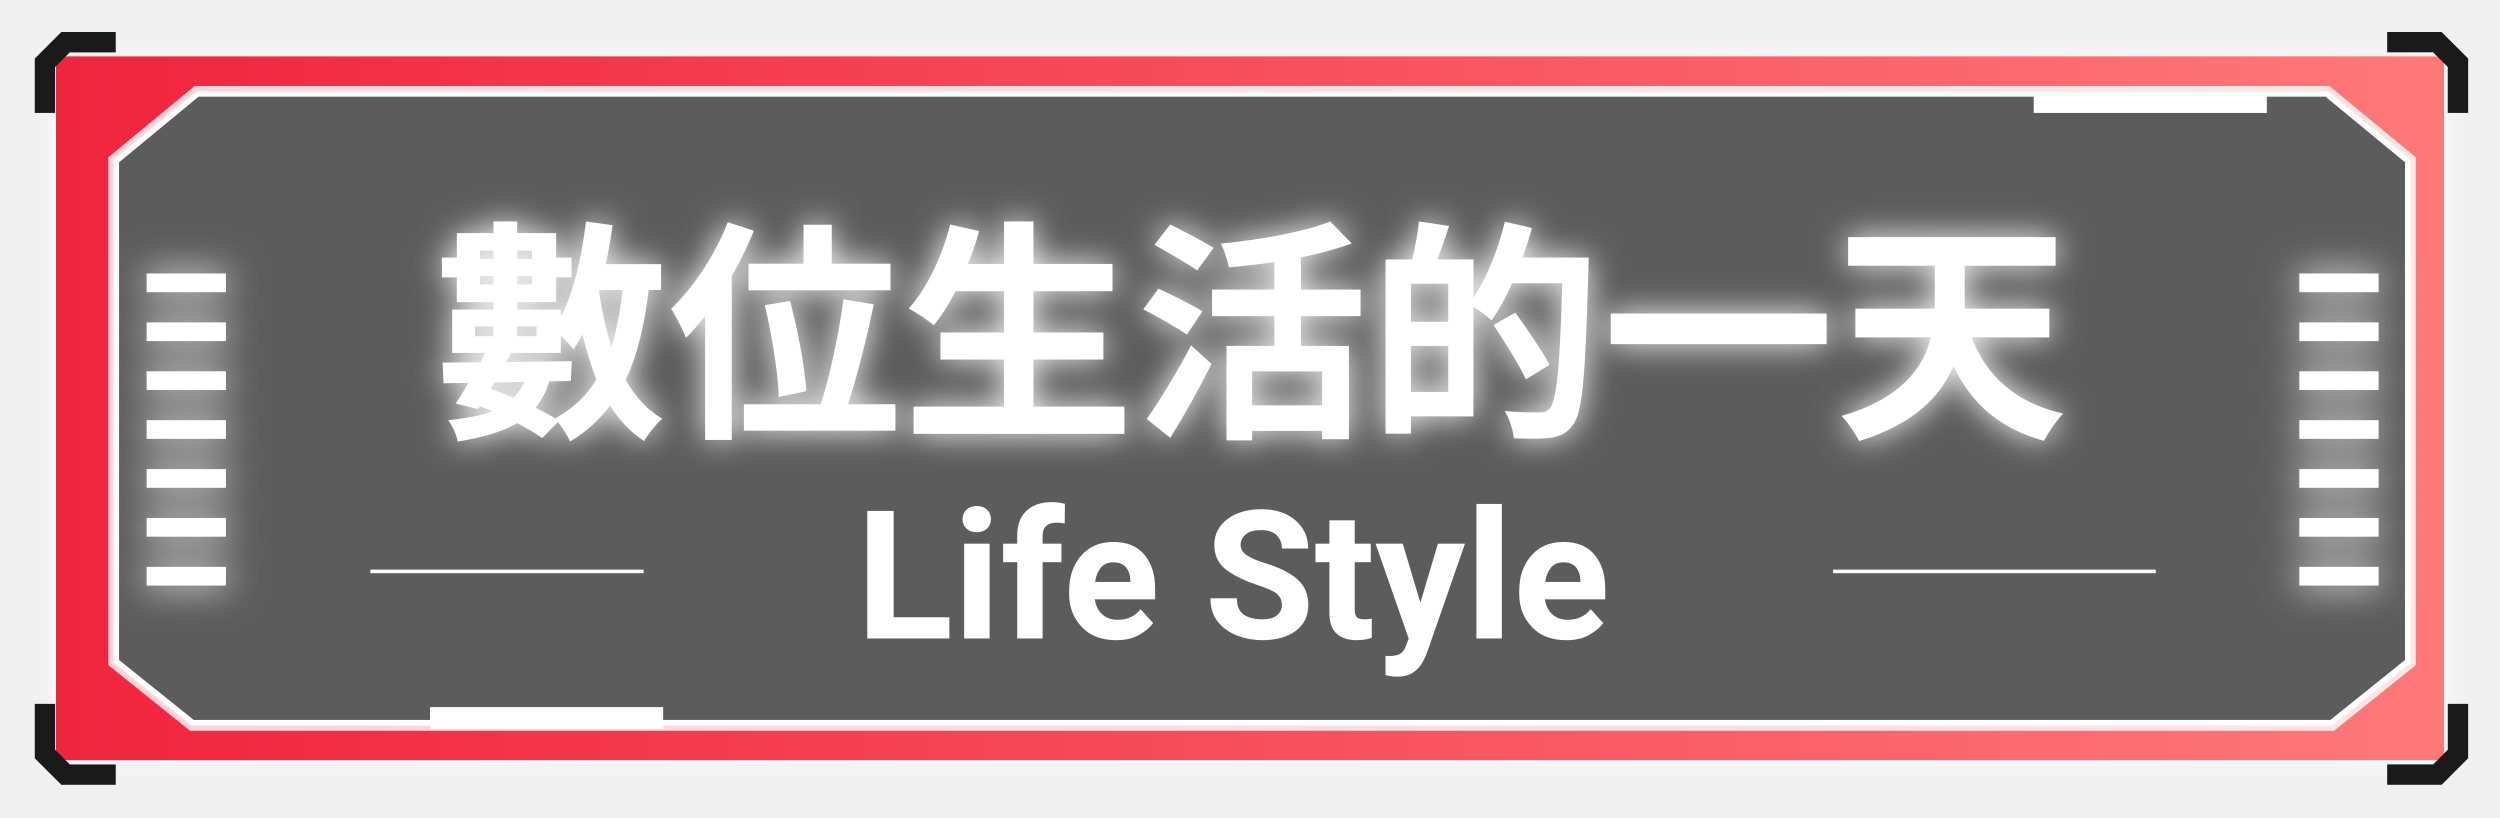
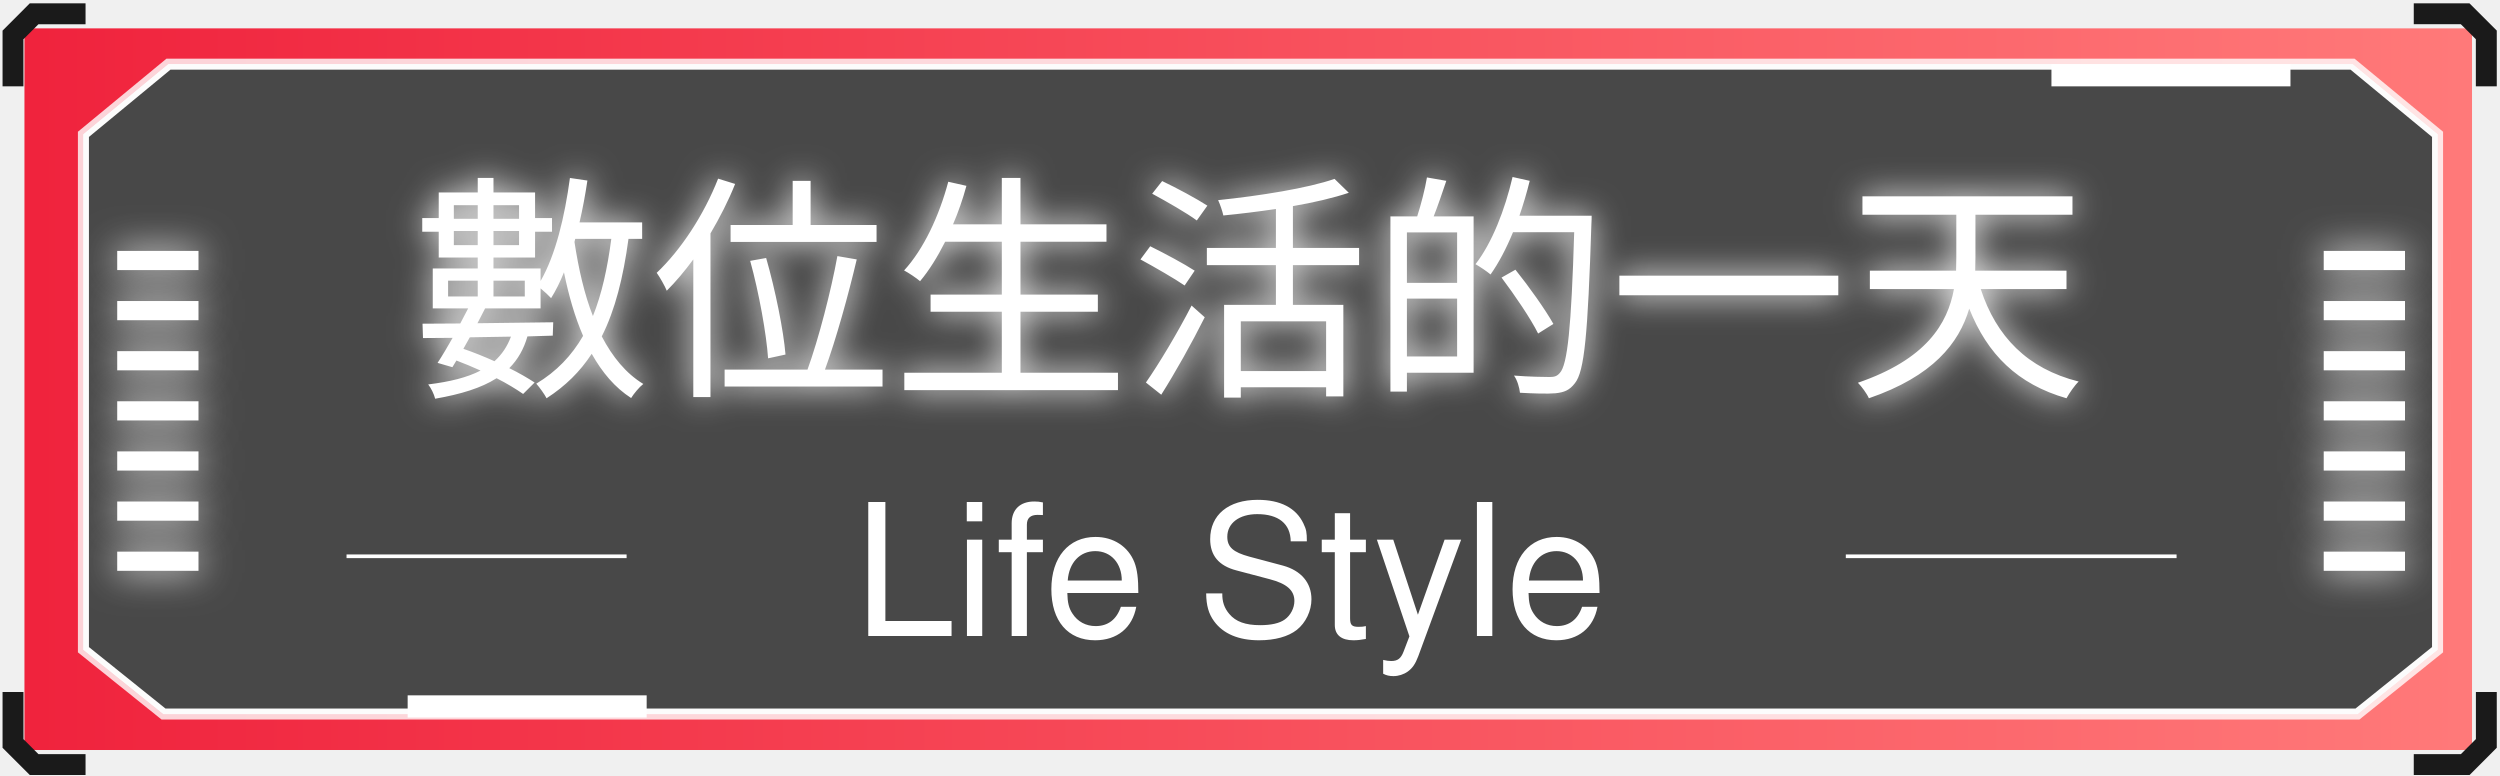
- <svg xmlns="http://www.w3.org/2000/svg" xmlns:xlink="http://www.w3.org/1999/xlink" width="697" height="228" viewBox="0 0 697 228">
+ <svg xmlns="http://www.w3.org/2000/svg" xmlns:xlink="http://www.w3.org/1999/xlink" width="680px" height="211px" viewBox="0 0 680 211" version="1.1">
  <defs>
-     <filter id="prefix__a" width="103.6%" height="112.2%" x="-1.8%" y="-6.1%" filterUnits="objectBoundingBox">
-       <feMorphology in="SourceAlpha" operator="dilate" radius="1" result="shadowSpreadOuter1" />
-       <feOffset in="shadowSpreadOuter1" result="shadowOffsetOuter1" />
-       <feGaussianBlur in="shadowOffsetOuter1" result="shadowBlurOuter1" stdDeviation="3" />
-       <feColorMatrix in="shadowBlurOuter1" values="0 0 0 0 1 0 0 0 0 1 0 0 0 0 1 0 0 0 0.5 0" />
-     </filter>
-     <filter id="prefix__h" width="249.3%" height="732.4%" x="-74.6%" y="-316.2%" filterUnits="objectBoundingBox">
-       <feMorphology in="SourceAlpha" operator="dilate" radius=".5" result="shadowSpreadOuter1" />
-       <feOffset in="shadowSpreadOuter1" result="shadowOffsetOuter1" />
-       <feGaussianBlur in="shadowOffsetOuter1" result="shadowBlurOuter1" stdDeviation="5" />
-       <feColorMatrix in="shadowBlurOuter1" values="0 0 0 0 1 0 0 0 0 1 0 0 0 0 1 0 0 0 0.789 0" />
-     </filter>
-     <filter id="prefix__j" width="249.3%" height="732.4%" x="-74.6%" y="-316.2%" filterUnits="objectBoundingBox">
-       <feMorphology in="SourceAlpha" operator="dilate" radius=".5" result="shadowSpreadOuter1" />
-       <feOffset in="shadowSpreadOuter1" result="shadowOffsetOuter1" />
-       <feGaussianBlur in="shadowOffsetOuter1" result="shadowBlurOuter1" stdDeviation="5" />
-       <feColorMatrix in="shadowBlurOuter1" values="0 0 0 0 1 0 0 0 0 1 0 0 0 0 1 0 0 0 0.789 0" />
-     </filter>
-     <filter id="prefix__l" width="249.3%" height="732.4%" x="-74.6%" y="-316.2%" filterUnits="objectBoundingBox">
-       <feMorphology in="SourceAlpha" operator="dilate" radius=".5" result="shadowSpreadOuter1" />
-       <feOffset in="shadowSpreadOuter1" result="shadowOffsetOuter1" />
-       <feGaussianBlur in="shadowOffsetOuter1" result="shadowBlurOuter1" stdDeviation="5" />
-       <feColorMatrix in="shadowBlurOuter1" values="0 0 0 0 1 0 0 0 0 1 0 0 0 0 1 0 0 0 0.789 0" />
-     </filter>
-     <filter id="prefix__n" width="249.3%" height="732.4%" x="-74.6%" y="-316.2%" filterUnits="objectBoundingBox">
-       <feMorphology in="SourceAlpha" operator="dilate" radius=".5" result="shadowSpreadOuter1" />
-       <feOffset in="shadowSpreadOuter1" result="shadowOffsetOuter1" />
-       <feGaussianBlur in="shadowOffsetOuter1" result="shadowBlurOuter1" stdDeviation="5" />
-       <feColorMatrix in="shadowBlurOuter1" values="0 0 0 0 1 0 0 0 0 1 0 0 0 0 1 0 0 0 0.789 0" />
-     </filter>
-     <filter id="prefix__p" width="249.3%" height="732.4%" x="-74.6%" y="-316.2%" filterUnits="objectBoundingBox">
-       <feMorphology in="SourceAlpha" operator="dilate" radius=".5" result="shadowSpreadOuter1" />
-       <feOffset in="shadowSpreadOuter1" result="shadowOffsetOuter1" />
-       <feGaussianBlur in="shadowOffsetOuter1" result="shadowBlurOuter1" stdDeviation="5" />
-       <feColorMatrix in="shadowBlurOuter1" values="0 0 0 0 1 0 0 0 0 1 0 0 0 0 1 0 0 0 0.789 0" />
-     </filter>
-     <filter id="prefix__r" width="249.3%" height="732.4%" x="-74.6%" y="-316.2%" filterUnits="objectBoundingBox">
-       <feMorphology in="SourceAlpha" operator="dilate" radius=".5" result="shadowSpreadOuter1" />
-       <feOffset in="shadowSpreadOuter1" result="shadowOffsetOuter1" />
-       <feGaussianBlur in="shadowOffsetOuter1" result="shadowBlurOuter1" stdDeviation="5" />
-       <feColorMatrix in="shadowBlurOuter1" values="0 0 0 0 1 0 0 0 0 1 0 0 0 0 1 0 0 0 0.789 0" />
-     </filter>
-     <filter id="prefix__t" width="249.3%" height="732.4%" x="-74.6%" y="-316.2%" filterUnits="objectBoundingBox">
-       <feMorphology in="SourceAlpha" operator="dilate" radius=".5" result="shadowSpreadOuter1" />
-       <feOffset in="shadowSpreadOuter1" result="shadowOffsetOuter1" />
-       <feGaussianBlur in="shadowOffsetOuter1" result="shadowBlurOuter1" stdDeviation="5" />
-       <feColorMatrix in="shadowBlurOuter1" values="0 0 0 0 1 0 0 0 0 1 0 0 0 0 1 0 0 0 0.789 0" />
-     </filter>
-     <filter id="prefix__v" width="249.3%" height="732.4%" x="-74.6%" y="-316.2%" filterUnits="objectBoundingBox">
-       <feMorphology in="SourceAlpha" operator="dilate" radius=".5" result="shadowSpreadOuter1" />
-       <feOffset in="shadowSpreadOuter1" result="shadowOffsetOuter1" />
-       <feGaussianBlur in="shadowOffsetOuter1" result="shadowBlurOuter1" stdDeviation="5" />
-       <feColorMatrix in="shadowBlurOuter1" values="0 0 0 0 1 0 0 0 0 1 0 0 0 0 1 0 0 0 0.789 0" />
-     </filter>
-     <filter id="prefix__x" width="249.3%" height="732.4%" x="-74.6%" y="-316.2%" filterUnits="objectBoundingBox">
-       <feMorphology in="SourceAlpha" operator="dilate" radius=".5" result="shadowSpreadOuter1" />
-       <feOffset in="shadowSpreadOuter1" result="shadowOffsetOuter1" />
-       <feGaussianBlur in="shadowOffsetOuter1" result="shadowBlurOuter1" stdDeviation="5" />
-       <feColorMatrix in="shadowBlurOuter1" values="0 0 0 0 1 0 0 0 0 1 0 0 0 0 1 0 0 0 0.789 0" />
-     </filter>
-     <filter id="prefix__z" width="249.3%" height="732.4%" x="-74.6%" y="-316.2%" filterUnits="objectBoundingBox">
-       <feMorphology in="SourceAlpha" operator="dilate" radius=".5" result="shadowSpreadOuter1" />
-       <feOffset in="shadowSpreadOuter1" result="shadowOffsetOuter1" />
-       <feGaussianBlur in="shadowOffsetOuter1" result="shadowBlurOuter1" stdDeviation="5" />
-       <feColorMatrix in="shadowBlurOuter1" values="0 0 0 0 1 0 0 0 0 1 0 0 0 0 1 0 0 0 0.789 0" />
-     </filter>
-     <filter id="prefix__B" width="249.3%" height="732.4%" x="-74.6%" y="-316.2%" filterUnits="objectBoundingBox">
-       <feMorphology in="SourceAlpha" operator="dilate" radius=".5" result="shadowSpreadOuter1" />
-       <feOffset in="shadowSpreadOuter1" result="shadowOffsetOuter1" />
-       <feGaussianBlur in="shadowOffsetOuter1" result="shadowBlurOuter1" stdDeviation="5" />
-       <feColorMatrix in="shadowBlurOuter1" values="0 0 0 0 1 0 0 0 0 1 0 0 0 0 1 0 0 0 0.789 0" />
-     </filter>
-     <filter id="prefix__D" width="249.3%" height="732.4%" x="-74.6%" y="-316.2%" filterUnits="objectBoundingBox">
-       <feMorphology in="SourceAlpha" operator="dilate" radius=".5" result="shadowSpreadOuter1" />
-       <feOffset in="shadowSpreadOuter1" result="shadowOffsetOuter1" />
-       <feGaussianBlur in="shadowOffsetOuter1" result="shadowBlurOuter1" stdDeviation="5" />
-       <feColorMatrix in="shadowBlurOuter1" values="0 0 0 0 1 0 0 0 0 1 0 0 0 0 1 0 0 0 0.789 0" />
-     </filter>
-     <filter id="prefix__F" width="249.3%" height="732.4%" x="-74.6%" y="-316.2%" filterUnits="objectBoundingBox">
-       <feMorphology in="SourceAlpha" operator="dilate" radius=".5" result="shadowSpreadOuter1" />
-       <feOffset in="shadowSpreadOuter1" result="shadowOffsetOuter1" />
-       <feGaussianBlur in="shadowOffsetOuter1" result="shadowBlurOuter1" stdDeviation="5" />
-       <feColorMatrix in="shadowBlurOuter1" values="0 0 0 0 1 0 0 0 0 1 0 0 0 0 1 0 0 0 0.789 0" />
-     </filter>
-     <filter id="prefix__H" width="249.3%" height="732.4%" x="-74.6%" y="-316.2%" filterUnits="objectBoundingBox">
-       <feMorphology in="SourceAlpha" operator="dilate" radius=".5" result="shadowSpreadOuter1" />
-       <feOffset in="shadowSpreadOuter1" result="shadowOffsetOuter1" />
-       <feGaussianBlur in="shadowOffsetOuter1" result="shadowBlurOuter1" stdDeviation="5" />
-       <feColorMatrix in="shadowBlurOuter1" values="0 0 0 0 1 0 0 0 0 1 0 0 0 0 1 0 0 0 0.789 0" />
-     </filter>
-     <filter id="prefix__J" width="105.9%" height="128.1%" x="-3%" y="-14.1%" filterUnits="objectBoundingBox">
-       <feOffset in="SourceAlpha" result="shadowOffsetOuter1" />
-       <feGaussianBlur in="shadowOffsetOuter1" result="shadowBlurOuter1" stdDeviation="4.5" />
-       <feColorMatrix in="shadowBlurOuter1" values="0 0 0 0 1 0 0 0 0 1 0 0 0 0 1 0 0 0 0.959 0" />
-     </filter>
-     <path id="prefix__b" d="M0.242 197.439L666.58 197.439 666.58 0.663 0.242 0.663z" />
-     <path id="prefix__e" d="M657.015 169.722l-21.789 17.499H38.48l-21.789-17.499V29.541l23.126-19.086h594.072l23.126 19.086v140.181zM.599 197.012h665.814V.664H.599v196.348z" />
-     <path id="prefix__i" d="M632.051 73.464L654.159 73.464 654.159 68.246 632.051 68.246z" />
-     <path id="prefix__k" d="M632.051 87.097L654.159 87.097 654.159 81.879 632.051 81.879z" />
-     <path id="prefix__m" d="M632.051 100.73L654.159 100.73 654.159 95.512 632.051 95.512z" />
-     <path id="prefix__o" d="M632.051 114.363L654.159 114.363 654.159 109.145 632.051 109.145z" />
-     <path id="prefix__q" d="M632.051 127.996L654.159 127.996 654.159 122.778 632.051 122.778z" />
-     <path id="prefix__s" d="M31.883 73.464L53.99 73.464 53.99 68.246 31.883 68.246z" />
-     <path id="prefix__u" d="M31.883 87.097L53.99 87.097 53.99 81.879 31.883 81.879z" />
-     <path id="prefix__w" d="M31.883 100.73L53.99 100.73 53.99 95.512 31.883 95.512z" />
-     <path id="prefix__y" d="M31.883 114.363L53.99 114.363 53.99 109.145 31.883 109.145z" />
-     <path id="prefix__A" d="M31.883 127.996L53.99 127.996 53.99 122.778 31.883 122.778z" />
-     <path id="prefix__C" d="M632.051 141.629L654.159 141.629 654.159 136.411 632.051 136.411z" />
-     <path id="prefix__E" d="M632.051 155.262L654.159 155.262 654.159 150.044 632.051 150.044z" />
-     <path id="prefix__G" d="M31.883 141.629L53.99 141.629 53.99 136.411 31.883 136.411z" />
-     <path id="prefix__I" d="M31.883 155.262L53.99 155.262 53.99 150.044 31.883 150.044z" />
-     <linearGradient id="prefix__c" x1="50%" x2="50%" y1="104.263%" y2="14.438%">
-       <stop offset="0%" stop-color="#FFF" />
-       <stop offset="100%" stop-color="#FFF" />
+     <path d="M657.015,169.722 L635.226,187.221 L349.489,187.221 L38.48,187.221 L16.691,169.722 L16.691,29.541 L39.817,10.455 L349.489,10.455 L633.889,10.455 L657.015,29.541 L657.015,169.722 Z M0.599,197.012 L666.413,197.012 L666.413,0.664 L0.599,0.664 L0.599,197.012 Z" id="path-1" />
+     <linearGradient x1="-4.95633916e-05%" y1="50%" x2="100%" y2="50%" id="linearGradient-3">
+       <stop stop-color="#F0233D" offset="0%" />
+       <stop stop-color="#FF7979" offset="100%" />
    </linearGradient>
-     <linearGradient id="prefix__d" x1="50%" x2="50%" y1="-116.986%" y2="64.932%">
-       <stop offset="0%" stop-color="#FFF" />
-       <stop offset="100%" stop-color="#FFF" />
-     </linearGradient>
-     <linearGradient id="prefix__f" x1="0%" x2="100%" y1="50%" y2="50%">
-       <stop offset="0%" stop-color="#F0233D" />
-       <stop offset="100%" stop-color="#FF7979" />
-     </linearGradient>
-     <text id="prefix__K" fill="#FFF" font-family="NotoSansTC-Bold, Noto Sans TC Bold" font-size="65" font-weight="bold" letter-spacing=".07">
-       <tspan x="121.256" y="117">數位生活的一天</tspan>
+     <polygon id="path-4" points="632.051 73.464 654.159 73.464 654.159 68.246 632.051 68.246" />
+     <filter x="-74.6%" y="-316.2%" width="249.3%" height="732.4%" filterUnits="objectBoundingBox" id="filter-5">
+       <feMorphology radius="0.5" operator="dilate" in="SourceAlpha" result="shadowSpreadOuter1" />
+       <feOffset dx="0" dy="0" in="shadowSpreadOuter1" result="shadowOffsetOuter1" />
+       <feGaussianBlur stdDeviation="5" in="shadowOffsetOuter1" result="shadowBlurOuter1" />
+       <feColorMatrix values="0 0 0 0 1   0 0 0 0 1   0 0 0 0 1  0 0 0 0.789 0" type="matrix" in="shadowBlurOuter1" />
+     </filter>
+     <polygon id="path-6" points="632.051 87.097 654.159 87.097 654.159 81.879 632.051 81.879" />
+     <filter x="-74.6%" y="-316.2%" width="249.3%" height="732.4%" filterUnits="objectBoundingBox" id="filter-7">
+       <feMorphology radius="0.5" operator="dilate" in="SourceAlpha" result="shadowSpreadOuter1" />
+       <feOffset dx="0" dy="0" in="shadowSpreadOuter1" result="shadowOffsetOuter1" />
+       <feGaussianBlur stdDeviation="5" in="shadowOffsetOuter1" result="shadowBlurOuter1" />
+       <feColorMatrix values="0 0 0 0 1   0 0 0 0 1   0 0 0 0 1  0 0 0 0.789 0" type="matrix" in="shadowBlurOuter1" />
+     </filter>
+     <polygon id="path-8" points="632.051 100.73 654.159 100.73 654.159 95.512 632.051 95.512" />
+     <filter x="-74.6%" y="-316.2%" width="249.3%" height="732.4%" filterUnits="objectBoundingBox" id="filter-9">
+       <feMorphology radius="0.5" operator="dilate" in="SourceAlpha" result="shadowSpreadOuter1" />
+       <feOffset dx="0" dy="0" in="shadowSpreadOuter1" result="shadowOffsetOuter1" />
+       <feGaussianBlur stdDeviation="5" in="shadowOffsetOuter1" result="shadowBlurOuter1" />
+       <feColorMatrix values="0 0 0 0 1   0 0 0 0 1   0 0 0 0 1  0 0 0 0.789 0" type="matrix" in="shadowBlurOuter1" />
+     </filter>
+     <polygon id="path-10" points="632.051 114.363 654.159 114.363 654.159 109.145 632.051 109.145" />
+     <filter x="-74.6%" y="-316.2%" width="249.3%" height="732.4%" filterUnits="objectBoundingBox" id="filter-11">
+       <feMorphology radius="0.5" operator="dilate" in="SourceAlpha" result="shadowSpreadOuter1" />
+       <feOffset dx="0" dy="0" in="shadowSpreadOuter1" result="shadowOffsetOuter1" />
+       <feGaussianBlur stdDeviation="5" in="shadowOffsetOuter1" result="shadowBlurOuter1" />
+       <feColorMatrix values="0 0 0 0 1   0 0 0 0 1   0 0 0 0 1  0 0 0 0.789 0" type="matrix" in="shadowBlurOuter1" />
+     </filter>
+     <polygon id="path-12" points="632.051 127.996 654.159 127.996 654.159 122.778 632.051 122.778" />
+     <filter x="-74.6%" y="-316.2%" width="249.3%" height="732.4%" filterUnits="objectBoundingBox" id="filter-13">
+       <feMorphology radius="0.5" operator="dilate" in="SourceAlpha" result="shadowSpreadOuter1" />
+       <feOffset dx="0" dy="0" in="shadowSpreadOuter1" result="shadowOffsetOuter1" />
+       <feGaussianBlur stdDeviation="5" in="shadowOffsetOuter1" result="shadowBlurOuter1" />
+       <feColorMatrix values="0 0 0 0 1   0 0 0 0 1   0 0 0 0 1  0 0 0 0.789 0" type="matrix" in="shadowBlurOuter1" />
+     </filter>
+     <polygon id="path-14" points="31.883 73.464 53.99 73.464 53.99 68.246 31.883 68.246" />
+     <filter x="-74.6%" y="-316.2%" width="249.3%" height="732.4%" filterUnits="objectBoundingBox" id="filter-15">
+       <feMorphology radius="0.5" operator="dilate" in="SourceAlpha" result="shadowSpreadOuter1" />
+       <feOffset dx="0" dy="0" in="shadowSpreadOuter1" result="shadowOffsetOuter1" />
+       <feGaussianBlur stdDeviation="5" in="shadowOffsetOuter1" result="shadowBlurOuter1" />
+       <feColorMatrix values="0 0 0 0 1   0 0 0 0 1   0 0 0 0 1  0 0 0 0.789 0" type="matrix" in="shadowBlurOuter1" />
+     </filter>
+     <polygon id="path-16" points="31.883 87.097 53.99 87.097 53.99 81.879 31.883 81.879" />
+     <filter x="-74.6%" y="-316.2%" width="249.3%" height="732.4%" filterUnits="objectBoundingBox" id="filter-17">
+       <feMorphology radius="0.5" operator="dilate" in="SourceAlpha" result="shadowSpreadOuter1" />
+       <feOffset dx="0" dy="0" in="shadowSpreadOuter1" result="shadowOffsetOuter1" />
+       <feGaussianBlur stdDeviation="5" in="shadowOffsetOuter1" result="shadowBlurOuter1" />
+       <feColorMatrix values="0 0 0 0 1   0 0 0 0 1   0 0 0 0 1  0 0 0 0.789 0" type="matrix" in="shadowBlurOuter1" />
+     </filter>
+     <polygon id="path-18" points="31.883 100.73 53.99 100.73 53.99 95.512 31.883 95.512" />
+     <filter x="-74.6%" y="-316.2%" width="249.3%" height="732.4%" filterUnits="objectBoundingBox" id="filter-19">
+       <feMorphology radius="0.5" operator="dilate" in="SourceAlpha" result="shadowSpreadOuter1" />
+       <feOffset dx="0" dy="0" in="shadowSpreadOuter1" result="shadowOffsetOuter1" />
+       <feGaussianBlur stdDeviation="5" in="shadowOffsetOuter1" result="shadowBlurOuter1" />
+       <feColorMatrix values="0 0 0 0 1   0 0 0 0 1   0 0 0 0 1  0 0 0 0.789 0" type="matrix" in="shadowBlurOuter1" />
+     </filter>
+     <polygon id="path-20" points="31.883 114.363 53.99 114.363 53.99 109.145 31.883 109.145" />
+     <filter x="-74.6%" y="-316.2%" width="249.3%" height="732.4%" filterUnits="objectBoundingBox" id="filter-21">
+       <feMorphology radius="0.5" operator="dilate" in="SourceAlpha" result="shadowSpreadOuter1" />
+       <feOffset dx="0" dy="0" in="shadowSpreadOuter1" result="shadowOffsetOuter1" />
+       <feGaussianBlur stdDeviation="5" in="shadowOffsetOuter1" result="shadowBlurOuter1" />
+       <feColorMatrix values="0 0 0 0 1   0 0 0 0 1   0 0 0 0 1  0 0 0 0.789 0" type="matrix" in="shadowBlurOuter1" />
+     </filter>
+     <polygon id="path-22" points="31.883 127.996 53.99 127.996 53.99 122.778 31.883 122.778" />
+     <filter x="-74.6%" y="-316.2%" width="249.3%" height="732.4%" filterUnits="objectBoundingBox" id="filter-23">
+       <feMorphology radius="0.5" operator="dilate" in="SourceAlpha" result="shadowSpreadOuter1" />
+       <feOffset dx="0" dy="0" in="shadowSpreadOuter1" result="shadowOffsetOuter1" />
+       <feGaussianBlur stdDeviation="5" in="shadowOffsetOuter1" result="shadowBlurOuter1" />
+       <feColorMatrix values="0 0 0 0 1   0 0 0 0 1   0 0 0 0 1  0 0 0 0.789 0" type="matrix" in="shadowBlurOuter1" />
+     </filter>
+     <polygon id="path-24" points="632.051 141.629 654.159 141.629 654.159 136.411 632.051 136.411" />
+     <filter x="-74.6%" y="-316.2%" width="249.3%" height="732.4%" filterUnits="objectBoundingBox" id="filter-25">
+       <feMorphology radius="0.5" operator="dilate" in="SourceAlpha" result="shadowSpreadOuter1" />
+       <feOffset dx="0" dy="0" in="shadowSpreadOuter1" result="shadowOffsetOuter1" />
+       <feGaussianBlur stdDeviation="5" in="shadowOffsetOuter1" result="shadowBlurOuter1" />
+       <feColorMatrix values="0 0 0 0 1   0 0 0 0 1   0 0 0 0 1  0 0 0 0.789 0" type="matrix" in="shadowBlurOuter1" />
+     </filter>
+     <polygon id="path-26" points="632.051 155.262 654.159 155.262 654.159 150.044 632.051 150.044" />
+     <filter x="-74.6%" y="-316.2%" width="249.3%" height="732.4%" filterUnits="objectBoundingBox" id="filter-27">
+       <feMorphology radius="0.5" operator="dilate" in="SourceAlpha" result="shadowSpreadOuter1" />
+       <feOffset dx="0" dy="0" in="shadowSpreadOuter1" result="shadowOffsetOuter1" />
+       <feGaussianBlur stdDeviation="5" in="shadowOffsetOuter1" result="shadowBlurOuter1" />
+       <feColorMatrix values="0 0 0 0 1   0 0 0 0 1   0 0 0 0 1  0 0 0 0.789 0" type="matrix" in="shadowBlurOuter1" />
+     </filter>
+     <polygon id="path-28" points="31.883 141.629 53.99 141.629 53.99 136.411 31.883 136.411" />
+     <filter x="-74.6%" y="-316.2%" width="249.3%" height="732.4%" filterUnits="objectBoundingBox" id="filter-29">
+       <feMorphology radius="0.5" operator="dilate" in="SourceAlpha" result="shadowSpreadOuter1" />
+       <feOffset dx="0" dy="0" in="shadowSpreadOuter1" result="shadowOffsetOuter1" />
+       <feGaussianBlur stdDeviation="5" in="shadowOffsetOuter1" result="shadowBlurOuter1" />
+       <feColorMatrix values="0 0 0 0 1   0 0 0 0 1   0 0 0 0 1  0 0 0 0.789 0" type="matrix" in="shadowBlurOuter1" />
+     </filter>
+     <polygon id="path-30" points="31.883 155.262 53.99 155.262 53.99 150.044 31.883 150.044" />
+     <filter x="-74.6%" y="-316.2%" width="249.3%" height="732.4%" filterUnits="objectBoundingBox" id="filter-31">
+       <feMorphology radius="0.5" operator="dilate" in="SourceAlpha" result="shadowSpreadOuter1" />
+       <feOffset dx="0" dy="0" in="shadowSpreadOuter1" result="shadowOffsetOuter1" />
+       <feGaussianBlur stdDeviation="5" in="shadowOffsetOuter1" result="shadowBlurOuter1" />
+       <feColorMatrix values="0 0 0 0 1   0 0 0 0 1   0 0 0 0 1  0 0 0 0.789 0" type="matrix" in="shadowBlurOuter1" />
+     </filter>
+     <text id="text-32" font-family="PingFangTC-Regular, PingFang TC" font-size="65" font-weight="normal" letter-spacing="0.07" fill="#FFFFFF">
+       <tspan x="112.256" y="103">數位生活的一天</tspan>
    </text>
+     <filter x="-3.0%" y="-14.8%" width="105.9%" height="129.7%" filterUnits="objectBoundingBox" id="filter-33">
+       <feOffset dx="0" dy="0" in="SourceAlpha" result="shadowOffsetOuter1" />
+       <feGaussianBlur stdDeviation="4.5" in="shadowOffsetOuter1" result="shadowBlurOuter1" />
+       <feColorMatrix values="0 0 0 0 1   0 0 0 0 1   0 0 0 0 1  0 0 0 0.959 0" type="matrix" in="shadowBlurOuter1" />
+     </filter>
  </defs>
-   <g fill="none" fill-rule="evenodd">
-     <g>
-       <g transform="translate(9 8) translate(6 7)">
-         <use fill="#000" filter="url(#prefix__a)" xlink:href="#prefix__b" />
-         <use fill="url(#prefix__c)" xlink:href="#prefix__b" />
-         <path fill="url(#prefix__d)" d="M0.242 197.439L666.58 197.439 666.58 0.663 0.242 0.663z" />
+   <g id="design" stroke="none" stroke-width="1" fill="none" fill-rule="evenodd">
+     <g id="btn/primary" transform="translate(-9, -8)">
+       <g transform="translate(9, 8)">
+         <g id="bg">
+           <g id="Group-6" transform="translate(6, 7)" />
+           <g id="Group-9" transform="translate(6, 7)">
+             <mask id="mask-2" fill="white">
+               <use xlink:href="#path-1" />
+             </mask>
+             <g id="Clip-8" />
+             <path d="M657.015,169.722 L635.226,187.221 L349.489,187.221 L38.48,187.221 L16.691,169.722 L16.691,29.541 L39.817,10.455 L349.489,10.455 L633.889,10.455 L657.015,29.541 L657.015,169.722 Z M0.599,197.012 L666.413,197.012 L666.413,0.664 L0.599,0.664 L0.599,197.012 Z" id="Fill-7" fill="url(#linearGradient-3)" mask="url(#mask-2)" />
+           </g>
+           <polygon id="Fill-10" fill="#1A1A1A" points="679.12 11.688 679.12 8.315 671.703 0.914 668.444 0.914 656.545 0.914 656.545 6.59 669.348 6.59 673.431 10.665 673.431 23.489 679.12 23.489" />
+           <polygon id="Fill-11" fill="#1A1A1A" points="668.347 210.807 671.72 210.807 679.12 203.39 679.12 200.131 679.12 188.232 673.444 188.232 673.444 201.035 669.369 205.118 656.545 205.118 656.545 210.807" />
+           <polygon id="Fill-12" fill="#1A1A1A" points="0.695 200.034 0.695 203.407 8.112 210.807 11.371 210.807 23.27 210.807 23.27 205.131 10.467 205.131 6.384 201.056 6.384 188.232 0.695 188.232" />
+           <polygon id="Fill-13" fill="#1A1A1A" points="11.468 0.914 8.096 0.914 0.695 8.331 0.695 11.59 0.695 23.489 6.372 23.489 6.372 10.686 10.446 6.603 23.27 6.603 23.27 0.914" />
+           <g id="Group-20" opacity="0.8" transform="translate(22, 17)">
+             <g id="Group-18">
+               <polygon id="Fill-14" fill="#000000" opacity="0.872" points="617.889 0.455 333.489 0.455 23.817 0.455 0.691 19.54 0.691 159.722 22.48 177.221 333.489 177.221 619.226 177.221 641.015 159.722 641.015 19.54" />
+               <polygon id="Stroke-16" stroke="#FFFFFF" stroke-width="3" points="617.889 0.455 333.489 0.455 23.817 0.455 0.691 19.54 0.691 159.722 22.48 177.221 333.489 177.221 619.226 177.221 641.015 159.722 641.015 19.54" />
+             </g>
+           </g>
+           <g id="Fill-21" fill-rule="nonzero">
+             <use fill="black" fill-opacity="1" filter="url(#filter-5)" xlink:href="#path-4" />
+             <use fill="#FFFFFF" xlink:href="#path-4" />
+           </g>
+           <g id="Fill-23" fill-rule="nonzero">
+             <use fill="black" fill-opacity="1" filter="url(#filter-7)" xlink:href="#path-6" />
+             <use fill="#FFFFFF" xlink:href="#path-6" />
+           </g>
+           <g id="Fill-25" fill-rule="nonzero">
+             <use fill="black" fill-opacity="1" filter="url(#filter-9)" xlink:href="#path-8" />
+             <use fill="#FFFFFF" xlink:href="#path-8" />
+           </g>
+           <g id="Fill-27" fill-rule="nonzero">
+             <use fill="black" fill-opacity="1" filter="url(#filter-11)" xlink:href="#path-10" />
+             <use fill="#FFFFFF" xlink:href="#path-10" />
+           </g>
+           <g id="Fill-29" fill-rule="nonzero">
+             <use fill="black" fill-opacity="1" filter="url(#filter-13)" xlink:href="#path-12" />
+             <use fill="#FFFFFF" xlink:href="#path-12" />
+           </g>
+           <g id="Fill-31" fill-rule="nonzero">
+             <use fill="black" fill-opacity="1" filter="url(#filter-15)" xlink:href="#path-14" />
+             <use fill="#FFFFFF" xlink:href="#path-14" />
+           </g>
+           <g id="Fill-33" fill-rule="nonzero">
+             <use fill="black" fill-opacity="1" filter="url(#filter-17)" xlink:href="#path-16" />
+             <use fill="#FFFFFF" xlink:href="#path-16" />
+           </g>
+           <g id="Fill-35" fill-rule="nonzero">
+             <use fill="black" fill-opacity="1" filter="url(#filter-19)" xlink:href="#path-18" />
+             <use fill="#FFFFFF" xlink:href="#path-18" />
+           </g>
+           <g id="Fill-37" fill-rule="nonzero">
+             <use fill="black" fill-opacity="1" filter="url(#filter-21)" xlink:href="#path-20" />
+             <use fill="#FFFFFF" xlink:href="#path-20" />
+           </g>
+           <g id="Fill-39" fill-rule="nonzero">
+             <use fill="black" fill-opacity="1" filter="url(#filter-23)" xlink:href="#path-22" />
+             <use fill="#FFFFFF" xlink:href="#path-22" />
+           </g>
+           <g id="Fill-41" fill-rule="nonzero">
+             <use fill="black" fill-opacity="1" filter="url(#filter-25)" xlink:href="#path-24" />
+             <use fill="#FFFFFF" xlink:href="#path-24" />
+           </g>
+           <g id="Fill-43" fill-rule="nonzero">
+             <use fill="black" fill-opacity="1" filter="url(#filter-27)" xlink:href="#path-26" />
+             <use fill="#FFFFFF" xlink:href="#path-26" />
+           </g>
+           <g id="Fill-45" fill-rule="nonzero">
+             <use fill="black" fill-opacity="1" filter="url(#filter-29)" xlink:href="#path-28" />
+             <use fill="#FFFFFF" xlink:href="#path-28" />
+           </g>
+           <g id="Fill-47" fill-rule="nonzero">
+             <use fill="black" fill-opacity="1" filter="url(#filter-31)" xlink:href="#path-30" />
+             <use fill="#FFFFFF" xlink:href="#path-30" />
+           </g>
+           <polygon id="Fill-48" fill="#FFFFFF" points="557.993 23.489 623.005 23.489 623.005 17.454 557.993 17.454" />
+           <polygon id="Fill-49" fill="#FFFFFF" points="110.881 195.169 175.893 195.169 175.893 189.134 110.881 189.134" />
+           <line x1="94.259" y1="151.31" x2="170.435" y2="151.31" id="Stroke-50" stroke="#FFFFFF" />
+           <line x1="592.027" y1="151.31" x2="502.06" y2="151.31" id="Stroke-51" stroke="#FFFFFF" />
+         </g>
+         <text id="#英文小標" font-family="Helvetica" font-size="50" font-weight="normal" fill="#FFFFFF">
+           <tspan x="232.168" y="173">Life Style</tspan>
+         </text>
+         <g id="#中文大標" fill="#FFFFFF" fill-opacity="1">
+           <use filter="url(#filter-33)" xlink:href="#text-32" />
+           <use xlink:href="#text-32" />
+         </g>
      </g>
-       <g transform="translate(9 8) translate(6 7)">
-         <mask id="prefix__g" fill="#fff">
-           <use xlink:href="#prefix__e" />
-         </mask>
-         <path fill="url(#prefix__f)" d="M657.015 169.722l-21.789 17.499H38.48l-21.789-17.499V29.541l23.126-19.086h594.072l23.126 19.086v140.181zM.599 197.012h665.814V.664H.599v196.348z" mask="url(#prefix__g)" />
-       </g>
-       <path fill="#1A1A1A" d="M679.12 11.688L679.12 8.315 671.703.914 668.444.914 656.545.914 656.545 6.59 669.348 6.59 673.431 10.665 673.431 23.489 679.12 23.489zM668.347 210.807L671.72 210.807 679.12 203.39 679.12 200.131 679.12 188.232 673.444 188.232 673.444 201.035 669.369 205.118 656.545 205.118 656.545 210.807zM.695 200.034L.695 203.407 8.112 210.807 11.371 210.807 23.27 210.807 23.27 205.131 10.467 205.131 6.384 201.056 6.384 188.232.695 188.232zM11.468.914L8.096.914.695 8.331.695 11.59.695 23.489 6.372 23.489 6.372 10.686 10.446 6.603 23.27 6.603 23.27.914z" transform="translate(9 8)" />
-       <g opacity=".8">
-         <path fill="#333" d="M617.889 0.455L333.489 0.455 23.817 0.455 0.691 19.54 0.691 159.722 22.48 177.221 333.489 177.221 619.226 177.221 641.015 159.722 641.015 19.54z" transform="translate(9 8) translate(22 17)" />
-         <path stroke="#FFF" stroke-width="3" d="M617.889 0.455L333.489 0.455 23.817 0.455 0.691 19.54 0.691 159.722 22.48 177.221 333.489 177.221 619.226 177.221 641.015 159.722 641.015 19.54z" transform="translate(9 8) translate(22 17)" />
-       </g>
-       <g fill-rule="nonzero" transform="translate(9 8)">
-         <use fill="#000" filter="url(#prefix__h)" xlink:href="#prefix__i" />
-         <use fill="#FFF" xlink:href="#prefix__i" />
-       </g>
-       <g fill-rule="nonzero" transform="translate(9 8)">
-         <use fill="#000" filter="url(#prefix__j)" xlink:href="#prefix__k" />
-         <use fill="#FFF" xlink:href="#prefix__k" />
-       </g>
-       <g fill-rule="nonzero" transform="translate(9 8)">
-         <use fill="#000" filter="url(#prefix__l)" xlink:href="#prefix__m" />
-         <use fill="#FFF" xlink:href="#prefix__m" />
-       </g>
-       <g fill-rule="nonzero" transform="translate(9 8)">
-         <use fill="#000" filter="url(#prefix__n)" xlink:href="#prefix__o" />
-         <use fill="#FFF" xlink:href="#prefix__o" />
-       </g>
-       <g fill-rule="nonzero" transform="translate(9 8)">
-         <use fill="#000" filter="url(#prefix__p)" xlink:href="#prefix__q" />
-         <use fill="#FFF" xlink:href="#prefix__q" />
-       </g>
-       <g fill-rule="nonzero" transform="translate(9 8)">
-         <use fill="#000" filter="url(#prefix__r)" xlink:href="#prefix__s" />
-         <use fill="#FFF" xlink:href="#prefix__s" />
-       </g>
-       <g fill-rule="nonzero" transform="translate(9 8)">
-         <use fill="#000" filter="url(#prefix__t)" xlink:href="#prefix__u" />
-         <use fill="#FFF" xlink:href="#prefix__u" />
-       </g>
-       <g fill-rule="nonzero" transform="translate(9 8)">
-         <use fill="#000" filter="url(#prefix__v)" xlink:href="#prefix__w" />
-         <use fill="#FFF" xlink:href="#prefix__w" />
-       </g>
-       <g fill-rule="nonzero" transform="translate(9 8)">
-         <use fill="#000" filter="url(#prefix__x)" xlink:href="#prefix__y" />
-         <use fill="#FFF" xlink:href="#prefix__y" />
-       </g>
-       <g fill-rule="nonzero" transform="translate(9 8)">
-         <use fill="#000" filter="url(#prefix__z)" xlink:href="#prefix__A" />
-         <use fill="#FFF" xlink:href="#prefix__A" />
-       </g>
-       <g fill-rule="nonzero" transform="translate(9 8)">
-         <use fill="#000" filter="url(#prefix__B)" xlink:href="#prefix__C" />
-         <use fill="#FFF" xlink:href="#prefix__C" />
-       </g>
-       <g fill-rule="nonzero" transform="translate(9 8)">
-         <use fill="#000" filter="url(#prefix__D)" xlink:href="#prefix__E" />
-         <use fill="#FFF" xlink:href="#prefix__E" />
-       </g>
-       <g fill-rule="nonzero" transform="translate(9 8)">
-         <use fill="#000" filter="url(#prefix__F)" xlink:href="#prefix__G" />
-         <use fill="#FFF" xlink:href="#prefix__G" />
-       </g>
-       <g fill-rule="nonzero" transform="translate(9 8)">
-         <use fill="#000" filter="url(#prefix__H)" xlink:href="#prefix__I" />
-         <use fill="#FFF" xlink:href="#prefix__I" />
-       </g>
-       <path fill="#FFF" d="M557.993 23.489L623.005 23.489 623.005 17.454 557.993 17.454zM110.881 195.169L175.893 195.169 175.893 189.134 110.881 189.134z" transform="translate(9 8)" />
-       <path stroke="#FFF" d="M94.259 151.31L170.435 151.31M592.027 151.31L502.06 151.31" transform="translate(9 8)" />
-     </g>
-     <text fill="#FFF" font-family="Roboto-Bold, Roboto" font-size="50" font-weight="bold">
-       <tspan x="238.629" y="178">Life Style</tspan>
-     </text>
-     <g fill="#FFF">
-       <use filter="url(#prefix__J)" xlink:href="#prefix__K" />
-       <use xlink:href="#prefix__K" />
    </g>
  </g>
</svg>
